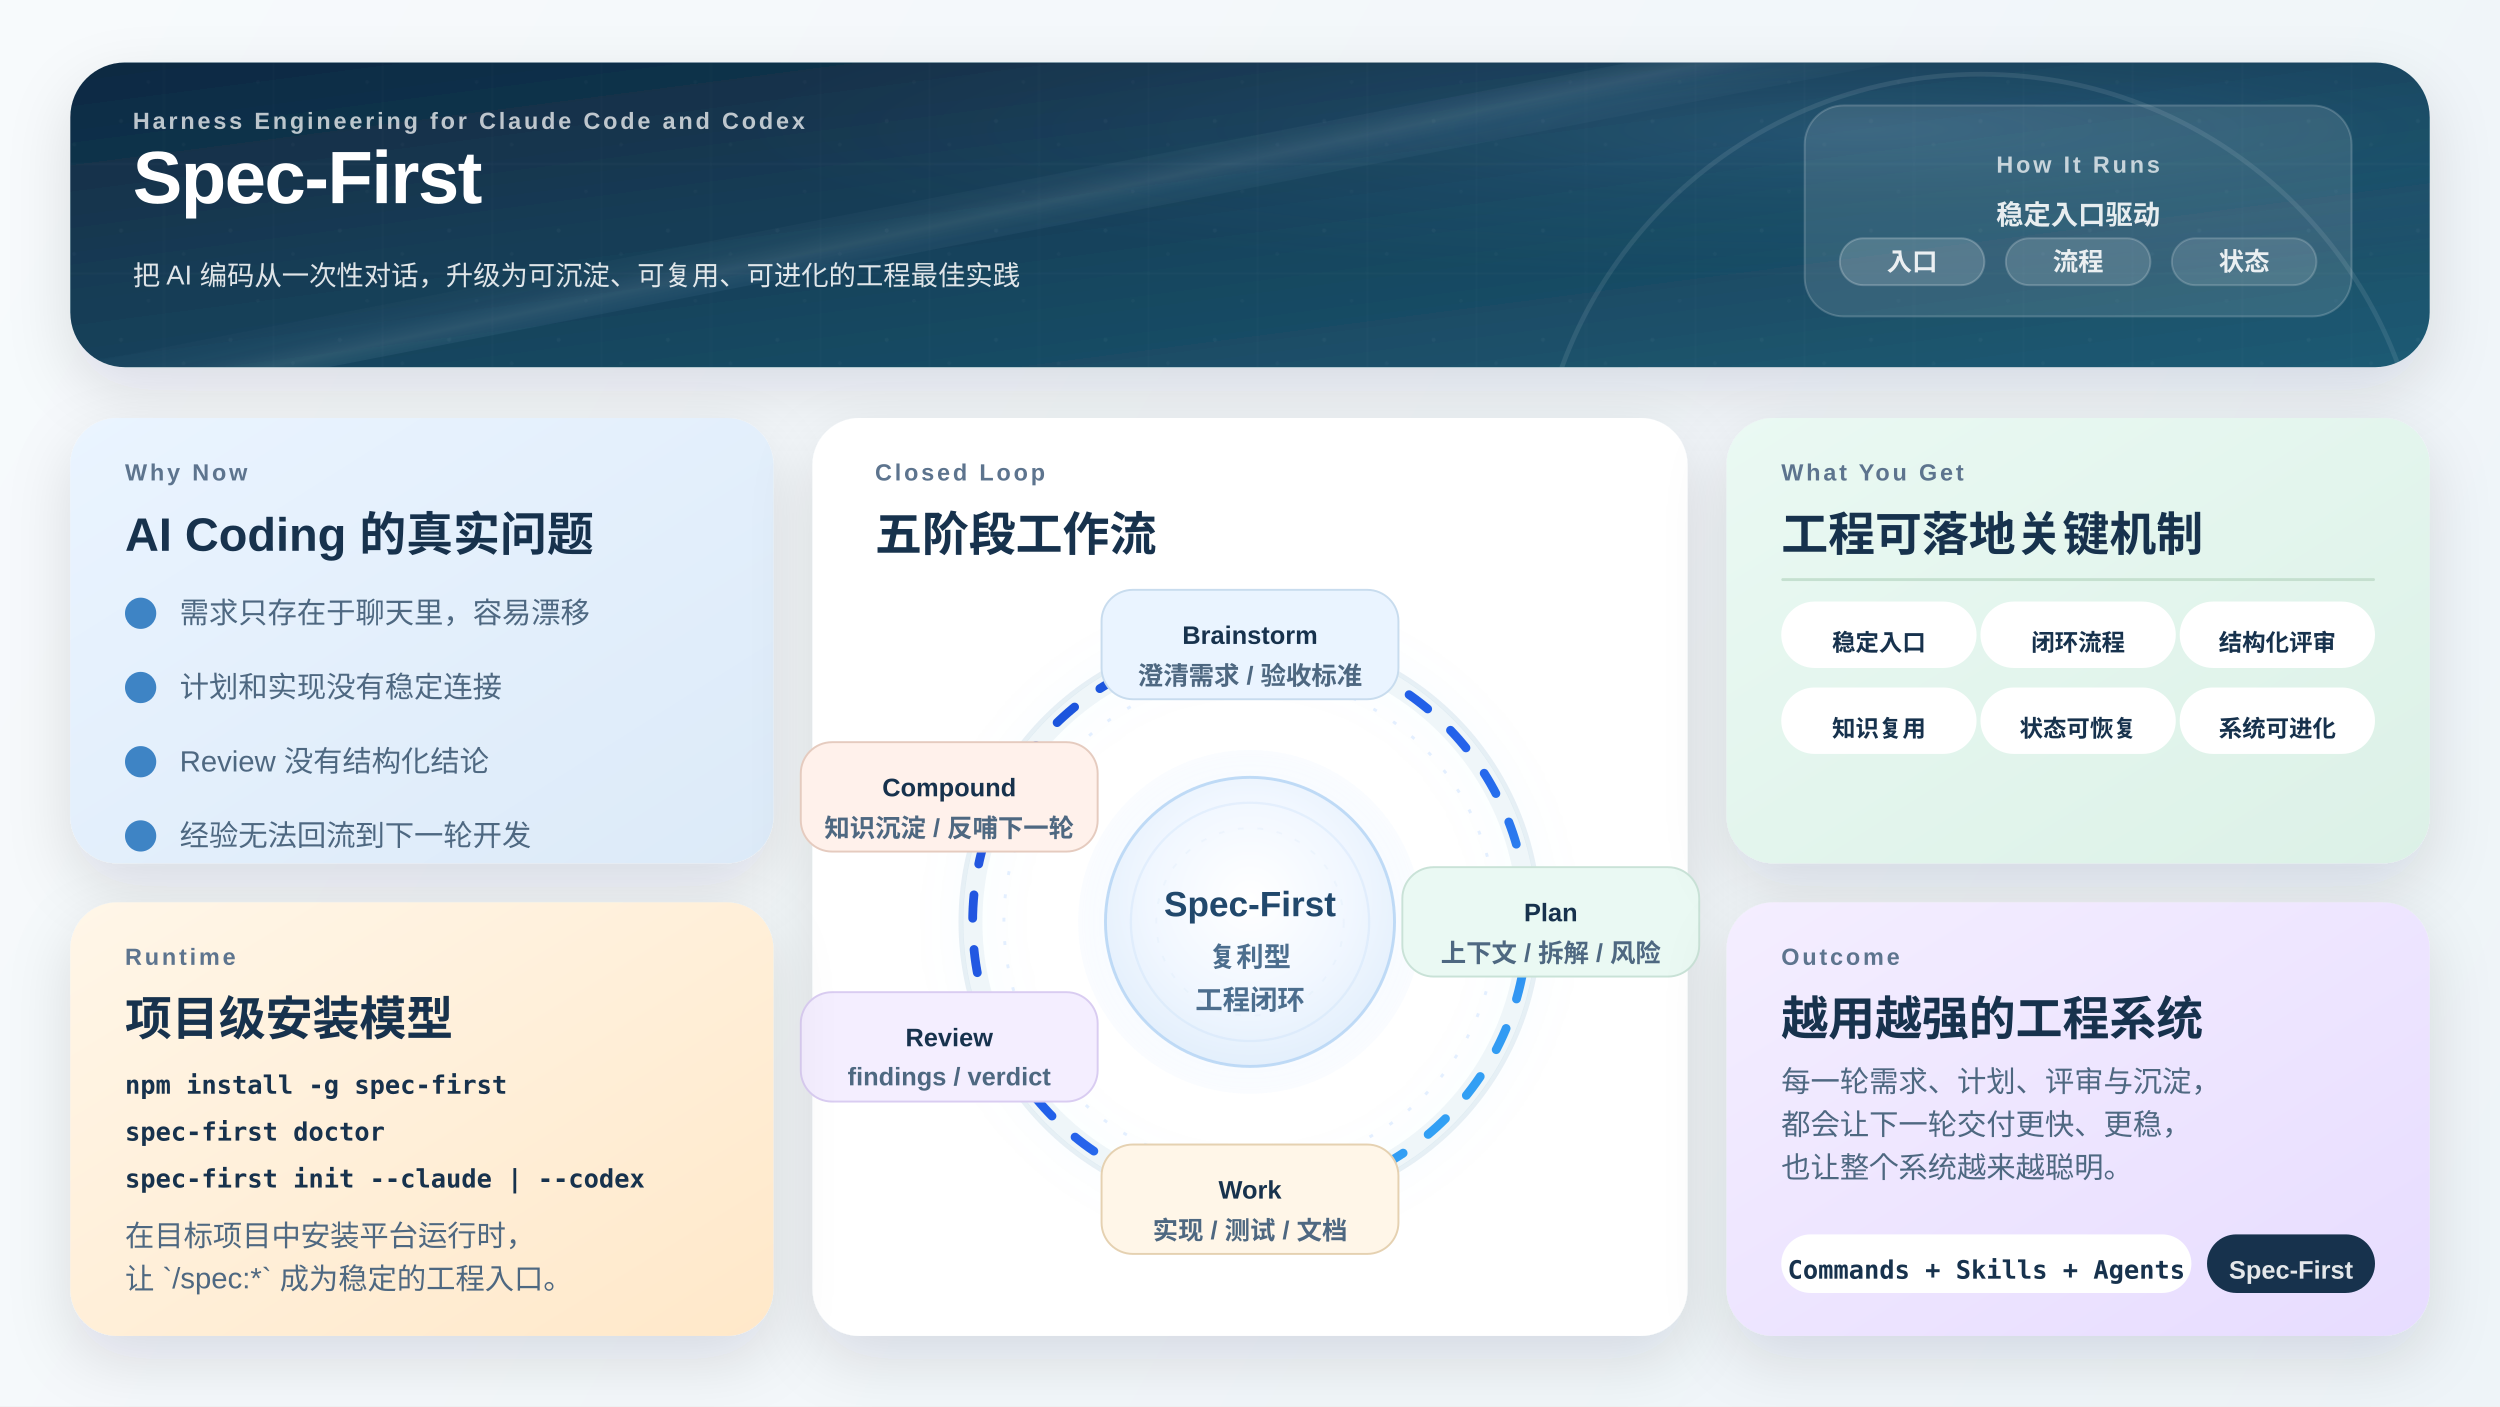
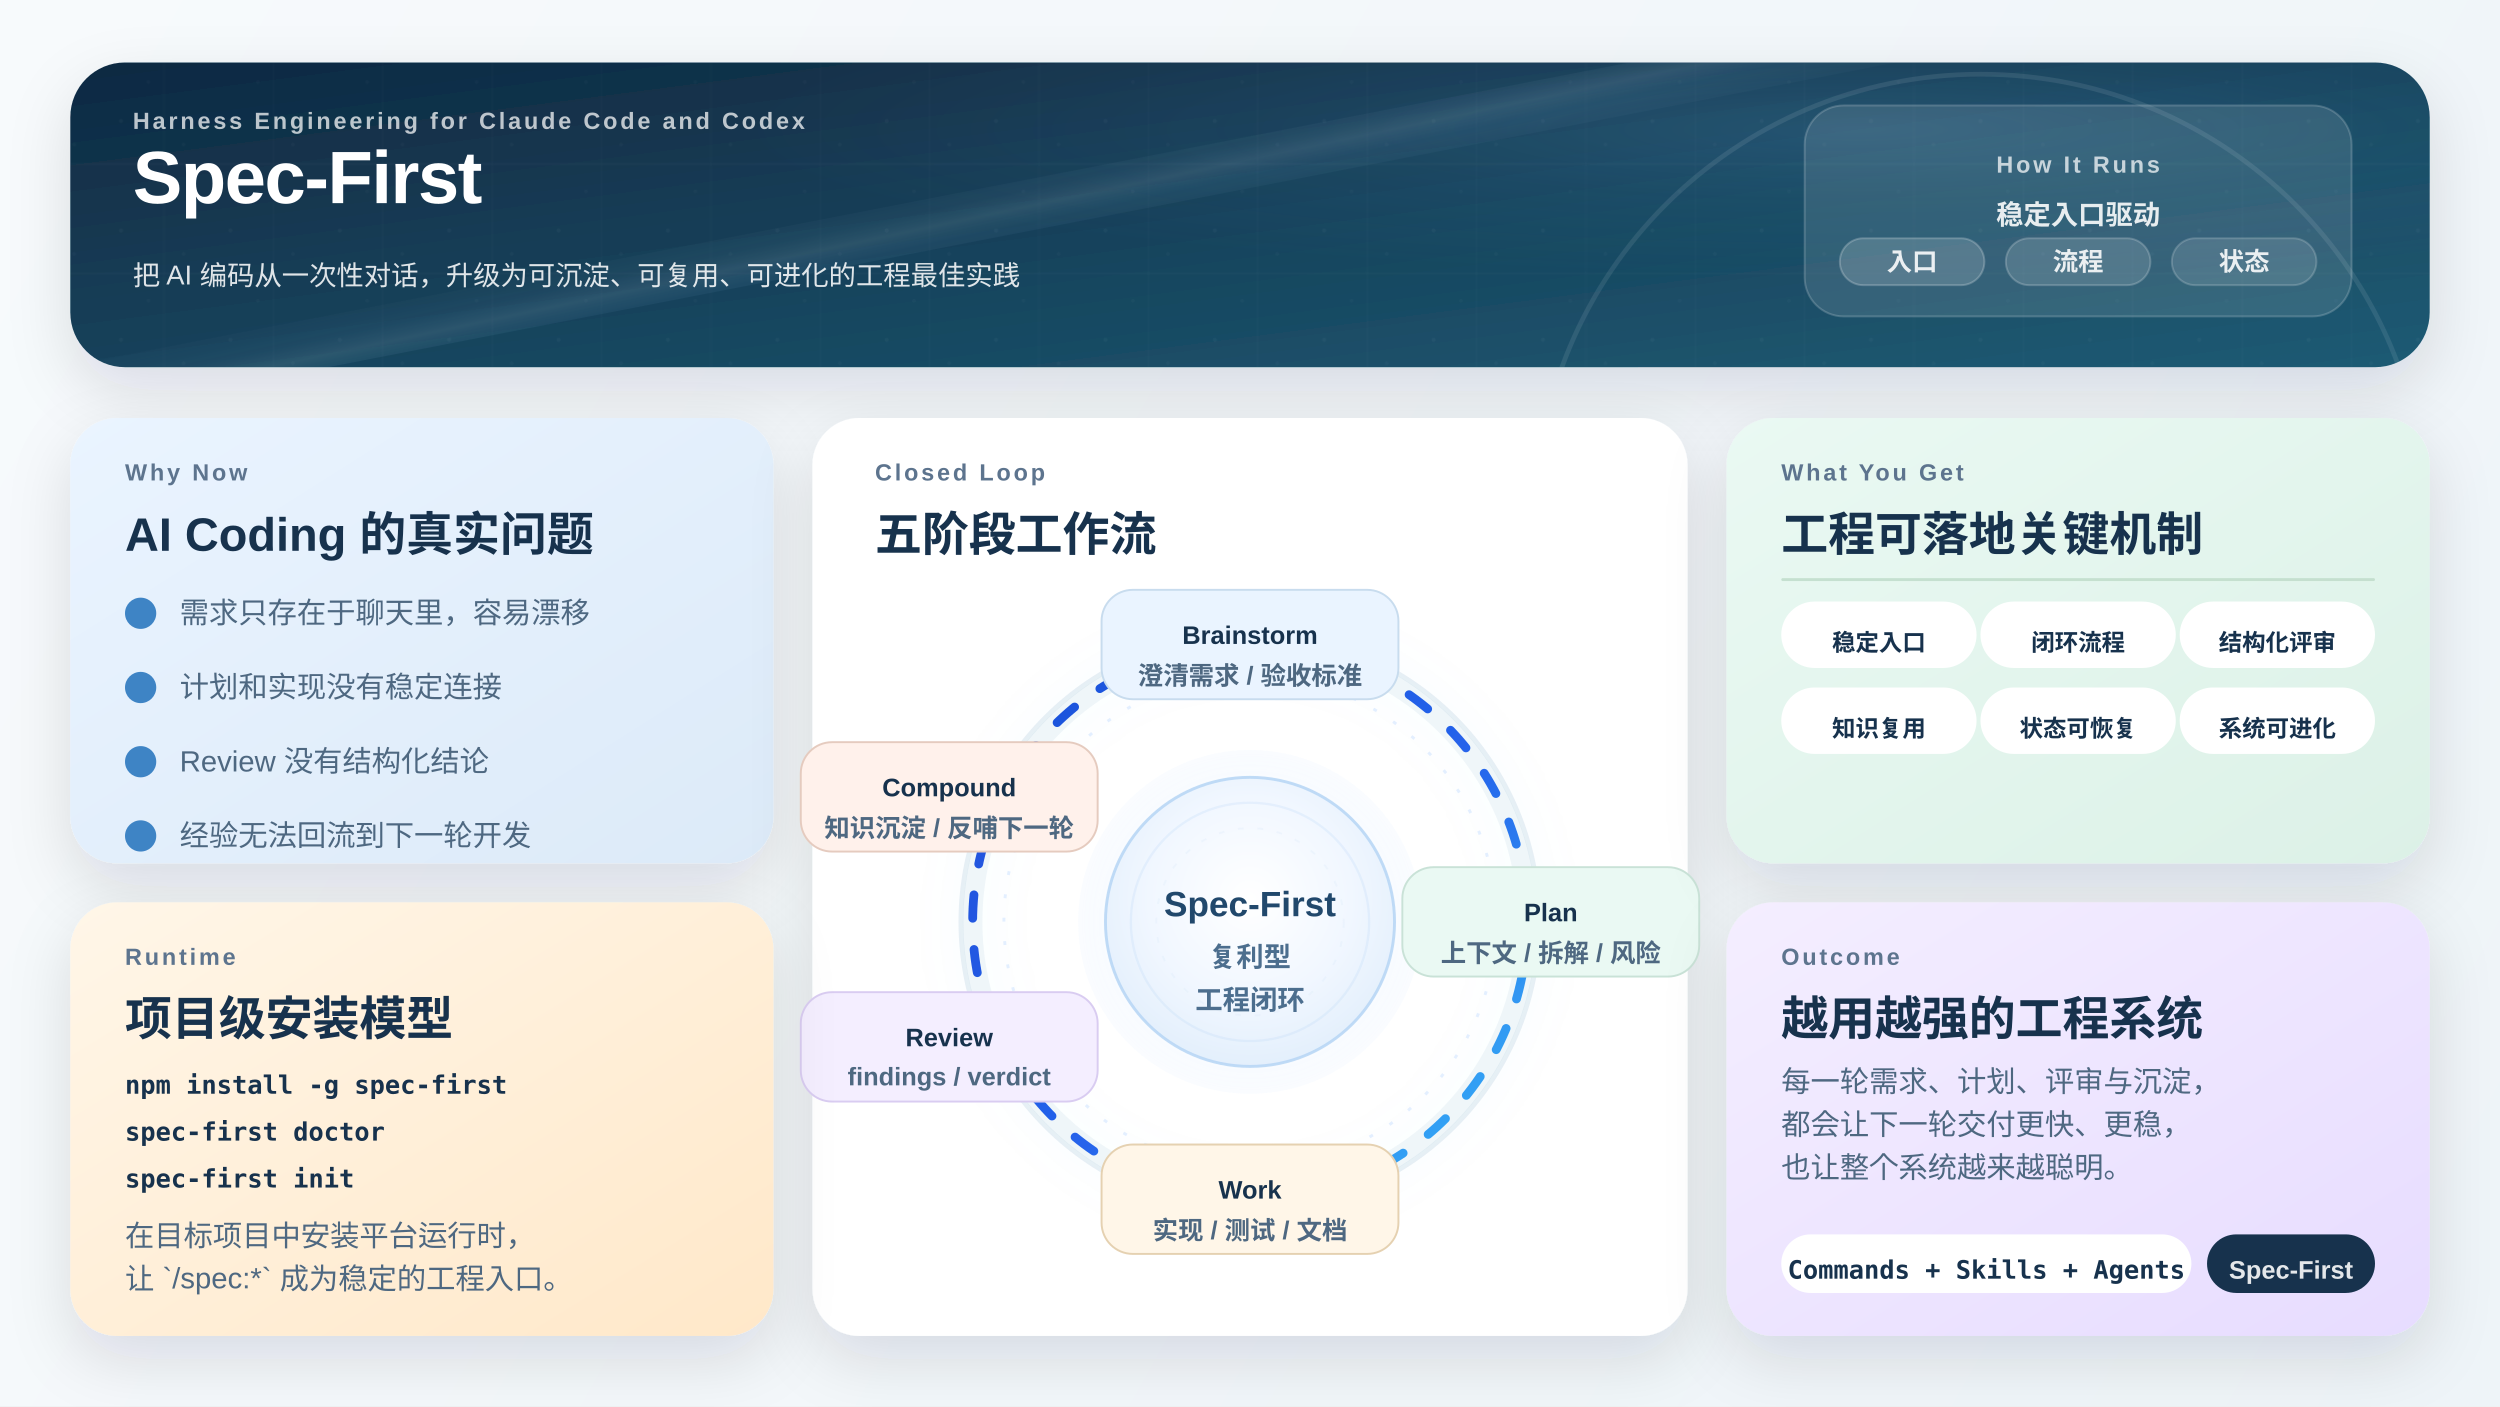
<svg xmlns="http://www.w3.org/2000/svg" viewBox="0 0 1280 720" width="1280" height="720" role="img" aria-labelledby="title desc">
  <defs>
    <linearGradient id="bg" x1="0" y1="0" x2="1280" y2="720" gradientUnits="userSpaceOnUse">
      <stop offset="0" stop-color="#F7FAFC" />
      <stop offset="1" stop-color="#EEF4F8" />
    </linearGradient>
    <linearGradient id="hero" x1="0" y1="0" x2="1" y2="1">
      <stop offset="0" stop-color="#0F2942" />
      <stop offset="1" stop-color="#1E5B74" />
    </linearGradient>
    <linearGradient id="heroBeam" x1="0" y1="0" x2="1" y2="1">
      <stop offset="0" stop-color="#FFFFFF" stop-opacity="0" />
      <stop offset="0.34" stop-color="#CDEBFF" stop-opacity="0.06" />
      <stop offset="0.5" stop-color="#EAF8FF" stop-opacity="0.14" />
      <stop offset="0.66" stop-color="#9FD5FF" stop-opacity="0.08" />
      <stop offset="1" stop-color="#FFFFFF" stop-opacity="0" />
    </linearGradient>
    <radialGradient id="heroGlow" cx="76%" cy="22%" r="48%">
      <stop offset="0" stop-color="#7CCBFF" stop-opacity="0.14" />
      <stop offset="0.48" stop-color="#7CCBFF" stop-opacity="0.05" />
      <stop offset="1" stop-color="#7CCBFF" stop-opacity="0" />
    </radialGradient>
    <pattern id="heroTexture" width="56" height="56" patternUnits="userSpaceOnUse">
      <path d="M0 28H56" stroke="#FFFFFF" stroke-opacity="0.025" stroke-width="1" />
      <path d="M28 0V56" stroke="#FFFFFF" stroke-opacity="0.018" stroke-width="1" />
      <circle cx="6" cy="6" r="1.05" fill="#FFFFFF" opacity="0.045" />
      <circle cx="38" cy="18" r="0.95" fill="#FFFFFF" opacity="0.035" />
      <circle cx="20" cy="42" r="0.95" fill="#FFFFFF" opacity="0.03" />
    </pattern>
    <clipPath id="heroClip">
      <rect x="36" y="32" width="1208" height="156" rx="28" />
    </clipPath>
    <linearGradient id="cardBlue" x1="0" y1="0" x2="1" y2="1">
      <stop offset="0" stop-color="#EAF4FF" />
      <stop offset="1" stop-color="#DCEAF8" />
    </linearGradient>
    <linearGradient id="cardMint" x1="0" y1="0" x2="1" y2="1">
      <stop offset="0" stop-color="#EAF9F3" />
      <stop offset="1" stop-color="#DCF1E7" />
    </linearGradient>
    <linearGradient id="cardAmber" x1="0" y1="0" x2="1" y2="1">
      <stop offset="0" stop-color="#FFF6E8" />
      <stop offset="1" stop-color="#FFE8C9" />
    </linearGradient>
    <linearGradient id="cardViolet" x1="0" y1="0" x2="1" y2="1">
      <stop offset="0" stop-color="#F4EEFF" />
      <stop offset="1" stop-color="#E7DCFF" />
    </linearGradient>
    <linearGradient id="loopStroke" x1="0" y1="0" x2="1" y2="1">
      <stop offset="0" stop-color="#1D4ED8" />
      <stop offset="0.55" stop-color="#2563EB" />
      <stop offset="1" stop-color="#38BDF8" />
    </linearGradient>
    <radialGradient id="coreFill" cx="50%" cy="42%" r="70%">
      <stop offset="0" stop-color="#FFFFFF" />
      <stop offset="0.5" stop-color="#F1F7FF" />
      <stop offset="1" stop-color="#DCEBFA" />
    </radialGradient>
    <radialGradient id="coreHalo" cx="50%" cy="50%" r="75%">
      <stop offset="0" stop-color="#C7DFFF" stop-opacity="0.48" />
      <stop offset="1" stop-color="#C7DFFF" stop-opacity="0" />
    </radialGradient>
    <filter id="shadow" x="-20%" y="-20%" width="140%" height="150%">
      <feDropShadow dx="0" dy="12" stdDeviation="16" flood-color="#10243B" flood-opacity="0.12" />
    </filter>
    <filter id="glow" x="-40%" y="-40%" width="180%" height="180%">
      <feDropShadow dx="0" dy="0" stdDeviation="8" flood-color="#3B82F6" flood-opacity="0.32" />
      <feDropShadow dx="0" dy="0" stdDeviation="14" flood-color="#38BDF8" flood-opacity="0.18" />
    </filter>
    <style>
      .h1 { font: 800 38px "Avenir Next", "PingFang SC", "Helvetica Neue", Arial, sans-serif; fill: #fff; letter-spacing: -0.02em; }
      .h2 { font: 700 24px "Avenir Next", "PingFang SC", "Helvetica Neue", Arial, sans-serif; fill: #17324d; }
      .eyebrowLight { font: 700 12px "Avenir Next", "PingFang SC", Arial, sans-serif; letter-spacing: 0.12em; fill: rgba(255,255,255,0.72); text-transform: uppercase; }
      .eyebrowDark { font: 700 12px "Avenir Next", "PingFang SC", Arial, sans-serif; letter-spacing: 0.12em; fill: #5D748E; text-transform: uppercase; }
      .sub { font: 500 14px "Avenir Next", "PingFang SC", "Helvetica Neue", Arial, sans-serif; fill: rgba(255,255,255,0.86); }
      .body { font: 500 15px "Avenir Next", "PingFang SC", "Helvetica Neue", Arial, sans-serif; fill: #4E6881; }
      .small { font: 600 13px "Avenir Next", "PingFang SC", "Helvetica Neue", Arial, sans-serif; fill: #4E6881; }
      .mono { font: 700 13px "SFMono-Regular", Menlo, monospace; fill: #17324d; }
      .pill { font: 700 12px "Avenir Next", "PingFang SC", Arial, sans-serif; fill: #17324d; }
      .whiteSmall { font: 600 13px "Avenir Next", "PingFang SC", "Helvetica Neue", Arial, sans-serif; fill: rgba(255,255,255,0.88); }
      .center { text-anchor: middle; dominant-baseline: middle; }
    </style>
  </defs>
  <rect width="1280" height="720" fill="url(#bg)" />
  <g filter="url(#shadow)">
    <rect x="36" y="32" width="1208" height="156" rx="28" fill="url(#hero)" />
  </g>
  <rect x="36" y="32" width="1208" height="156" rx="28" fill="url(#heroGlow)" />
  <rect x="36" y="32" width="1208" height="156" rx="28" fill="url(#heroTexture)" opacity="0.7" />
  <g clip-path="url(#heroClip)">
    <rect x="-220" y="70" width="1560" height="26" rx="13" fill="url(#heroBeam)" transform="rotate(-11 640 83)" opacity="0.72" />
    <circle cx="1014" cy="266" r="228" fill="none" stroke="#FFFFFF" stroke-opacity="0.09" stroke-width="2.4" />
  </g>
  <text x="68" y="66" class="eyebrowLight">Harness Engineering for Claude Code and Codex</text>
  <text x="68" y="104" class="h1">Spec-First</text>
  <text x="68" y="146" class="sub">把 AI 编码从一次性对话，升级为可沉淀、可复用、可进化的工程最佳实践</text>
  <g transform="translate(924 54)">
    <rect x="0" y="0" width="280" height="108" rx="20" fill="rgba(255,255,255,0.11)" stroke="rgba(255,255,255,0.18)" />
    <text x="140" y="31" class="eyebrowLight center">How It Runs</text>
    <text x="140" y="56" class="whiteSmall center" style="font-size:14px;font-weight:700;">稳定入口驱动</text>
    <rect x="18" y="68" width="74" height="24" rx="12" fill="rgba(255,255,255,0.16)" stroke="rgba(255,255,255,0.22)" />
    <text x="55" y="80" class="whiteSmall center">入口</text>
    <rect x="103" y="68" width="74" height="24" rx="12" fill="rgba(255,255,255,0.14)" stroke="rgba(255,255,255,0.20)" />
    <text x="140" y="80" class="whiteSmall center">流程</text>
    <rect x="188" y="68" width="74" height="24" rx="12" fill="rgba(255,255,255,0.12)" stroke="rgba(255,255,255,0.18)" />
    <text x="225" y="80" class="whiteSmall center">状态</text>
  </g>
  <g filter="url(#shadow)">
    <rect x="36" y="214" width="360" height="228" rx="24" fill="url(#cardBlue)" />
  </g>
  <text x="64" y="246" class="eyebrowDark">Why Now</text>
  <text x="64" y="282" class="h2">AI Coding 的真实问题</text>
  <g transform="translate(64 306)">
    <circle cx="8" cy="8" r="8" fill="#3E84C5" />
    <text x="28" y="13" class="body">需求只存在于聊天里，容易漂移</text>
    <circle cx="8" cy="46" r="8" fill="#3E84C5" />
    <text x="28" y="51" class="body">计划和实现没有稳定连接</text>
    <circle cx="8" cy="84" r="8" fill="#3E84C5" />
    <text x="28" y="89" class="body">Review 没有结构化结论</text>
    <circle cx="8" cy="122" r="8" fill="#3E84C5" />
    <text x="28" y="127" class="body">经验无法回流到下一轮开发</text>
  </g>
  <g filter="url(#shadow)">
    <rect x="416" y="214" width="448" height="470" rx="24" fill="#ffffff" />
  </g>
  <text x="448" y="246" class="eyebrowDark">Closed Loop</text>
  <text x="448" y="282" class="h2">五阶段工作流</text>
  <g transform="translate(640 472)">
    <circle cx="0" cy="0" r="148" fill="none" stroke="#D7E3EC" stroke-width="2.5" opacity="0.55" />
    <circle cx="0" cy="0" r="142" fill="none" stroke="#B8CDE0" stroke-width="10" opacity="0.18" />
    <circle cx="0" cy="0" r="142" fill="none" stroke="url(#loopStroke)" stroke-width="4.5" stroke-linecap="round" stroke-dasharray="12 16" filter="url(#glow)">
      <animate attributeName="stroke-dashoffset" from="0" to="-56" dur="4.2s" repeatCount="indefinite" />
      <animate attributeName="opacity" values="0.82;1;0.82" dur="2.6s" repeatCount="indefinite" />
    </circle>
    <circle cx="0" cy="0" r="126" fill="none" stroke="#BFDBFE" stroke-width="1.5" opacity="0.42" stroke-dasharray="2 10" />
    <g filter="url(#glow)">
      <g>
        <circle cx="0" cy="-142" r="6" fill="#60A5FA" />
        <animateTransform attributeName="transform" type="rotate" from="0 0 0" to="360 0 0" dur="8s" repeatCount="indefinite" />
      </g>
    </g>
    <g>
      <circle cx="0" cy="0" r="88" fill="url(#coreHalo)" opacity="0.58">
        <animate attributeName="r" values="84;90;84" dur="3.2s" repeatCount="indefinite" />
        <animate attributeName="opacity" values="0.42;0.68;0.42" dur="3.2s" repeatCount="indefinite" />
      </circle>
      <circle cx="0" cy="0" r="74" fill="url(#coreFill)" stroke="#B8D7F5" stroke-opacity="0.88" stroke-width="1.5">
        <animate attributeName="opacity" values="0.94;1;0.94" dur="3.2s" repeatCount="indefinite" />
      </circle>
      <circle cx="0" cy="0" r="61" fill="none" stroke="#B8D7F5" stroke-opacity="0.24" stroke-width="1.2">
        <animate attributeName="stroke-opacity" values="0.14;0.32;0.14" dur="3.2s" repeatCount="indefinite" />
      </circle>
      <circle cx="0" cy="0" r="48" fill="none" stroke="#D3E5F8" stroke-opacity="0.22" stroke-width="1" stroke-dasharray="3 7">
        <animate attributeName="stroke-opacity" values="0.08;0.24;0.08" dur="3.2s" repeatCount="indefinite" />
      </circle>
    </g>
    <text x="0" y="-8" class="center" style="font:700 18px 'Avenir Next','PingFang SC','Helvetica Neue',Arial,sans-serif; fill:#21486C;">Spec-First</text>
    <text x="0" y="18" class="center" style="font:700 14px 'Avenir Next','PingFang SC','Helvetica Neue',Arial,sans-serif; fill:#4C6E8E;">复利型</text>
    <text x="0" y="40" class="center" style="font:700 14px 'Avenir Next','PingFang SC','Helvetica Neue',Arial,sans-serif; fill:#4C6E8E;">工程闭环</text>
    <g transform="translate(0 -142)">
      <rect x="-76" y="-28" width="152" height="56" rx="16" fill="#EAF4FF" stroke="#C8DCEE" />
      <text x="0" y="-4" class="small center" style="font-weight:700;fill:#17324d;">Brainstorm</text>
      <text x="0" y="16" class="small center">澄清需求 / 验收标准</text>
    </g>
    <g transform="translate(154 0)">
      <rect x="-76" y="-28" width="152" height="56" rx="16" fill="#EAF9F3" stroke="#C9E2D7" />
      <text x="0" y="-4" class="small center" style="font-weight:700;fill:#17324d;">Plan</text>
      <text x="0" y="16" class="small center">上下文 / 拆解 / 风险</text>
    </g>
    <g transform="translate(0 142)">
      <rect x="-76" y="-28" width="152" height="56" rx="16" fill="#FFF6E8" stroke="#E5D1B1" />
      <text x="0" y="-4" class="small center" style="font-weight:700;fill:#17324d;">Work</text>
      <text x="0" y="16" class="small center">实现 / 测试 / 文档</text>
    </g>
    <g transform="translate(-154 64)">
      <rect x="-76" y="-28" width="152" height="56" rx="16" fill="#F4EEFF" stroke="#D9CCF1" />
      <text x="0" y="-4" class="small center" style="font-weight:700;fill:#17324d;">Review</text>
      <text x="0" y="16" class="small center">findings / verdict</text>
    </g>
    <g transform="translate(-154 -64)">
      <rect x="-76" y="-28" width="152" height="56" rx="16" fill="#FFF1EB" stroke="#E5CBBF" />
      <text x="0" y="-4" class="small center" style="font-weight:700;fill:#17324d;">Compound</text>
      <text x="0" y="16" class="small center">知识沉淀 / 反哺下一轮</text>
    </g>
  </g>
  <g filter="url(#shadow)">
    <rect x="884" y="214" width="360" height="228" rx="24" fill="url(#cardMint)" />
  </g>
  <text x="912" y="246" class="eyebrowDark">What You Get</text>
  <text x="912" y="282" class="h2">工程可落地关键机制</text>
  <rect x="912" y="296" width="304" height="1.5" rx="0.75" fill="#BFDCCA" opacity="0.85" />
  <g transform="translate(912 308)">
    <rect x="0" y="0" width="100" height="34" rx="17" fill="#ffffff" />
    <text x="50" y="21" class="pill center">稳定入口</text>
    <rect x="102" y="0" width="100" height="34" rx="17" fill="#ffffff" />
    <text x="152" y="21" class="pill center">闭环流程</text>
    <rect x="204" y="0" width="100" height="34" rx="17" fill="#ffffff" />
    <text x="254" y="21" class="pill center">结构化评审</text>
    <rect x="0" y="44" width="100" height="34" rx="17" fill="#ffffff" />
    <text x="50" y="65" class="pill center">知识复用</text>
    <rect x="102" y="44" width="100" height="34" rx="17" fill="#ffffff" />
    <text x="152" y="65" class="pill center">状态可恢复</text>
    <rect x="204" y="44" width="100" height="34" rx="17" fill="#ffffff" />
    <text x="254" y="65" class="pill center">系统可进化</text>
  </g>
  <g filter="url(#shadow)">
    <rect x="36" y="462" width="360" height="222" rx="24" fill="url(#cardAmber)" />
  </g>
  <text x="64" y="494" class="eyebrowDark">Runtime</text>
  <text x="64" y="530" class="h2">项目级安装模型</text>
  <text x="64" y="560" class="mono">npm install -g spec-first</text>
  <text x="64" y="584" class="mono">spec-first doctor</text>
-   <text x="64" y="608" class="mono">spec-first init --claude | --codex</text>
+   <text x="64" y="608" class="mono">spec-first init</text>
  <text x="64" y="638" class="body">
    <tspan x="64" dy="0">在目标项目中安装平台运行时，</tspan>
    <tspan x="64" dy="22">让 `/spec:*` 成为稳定的工程入口。</tspan>
  </text>
  <g filter="url(#shadow)">
    <rect x="884" y="462" width="360" height="222" rx="24" fill="url(#cardViolet)" />
  </g>
  <text x="912" y="494" class="eyebrowDark">Outcome</text>
  <text x="912" y="530" class="h2">越用越强的工程系统</text>
  <text x="912" y="559" class="body">
    <tspan x="912" dy="0">每一轮需求、计划、评审与沉淀，</tspan>
    <tspan x="912" dy="22">都会让下一轮交付更快、更稳，</tspan>
    <tspan x="912" dy="22">也让整个系统越来越聪明。</tspan>
  </text>
  <rect x="912" y="632" width="210" height="30" rx="15" fill="#fff" />
  <text x="1017" y="651" class="mono center">Commands + Skills + Agents</text>
  <rect x="1130" y="632" width="86" height="30" rx="15" fill="#17324d" />
  <text x="1173" y="651" class="whiteSmall center" style="font-weight:700;">Spec-First</text>
</svg>
